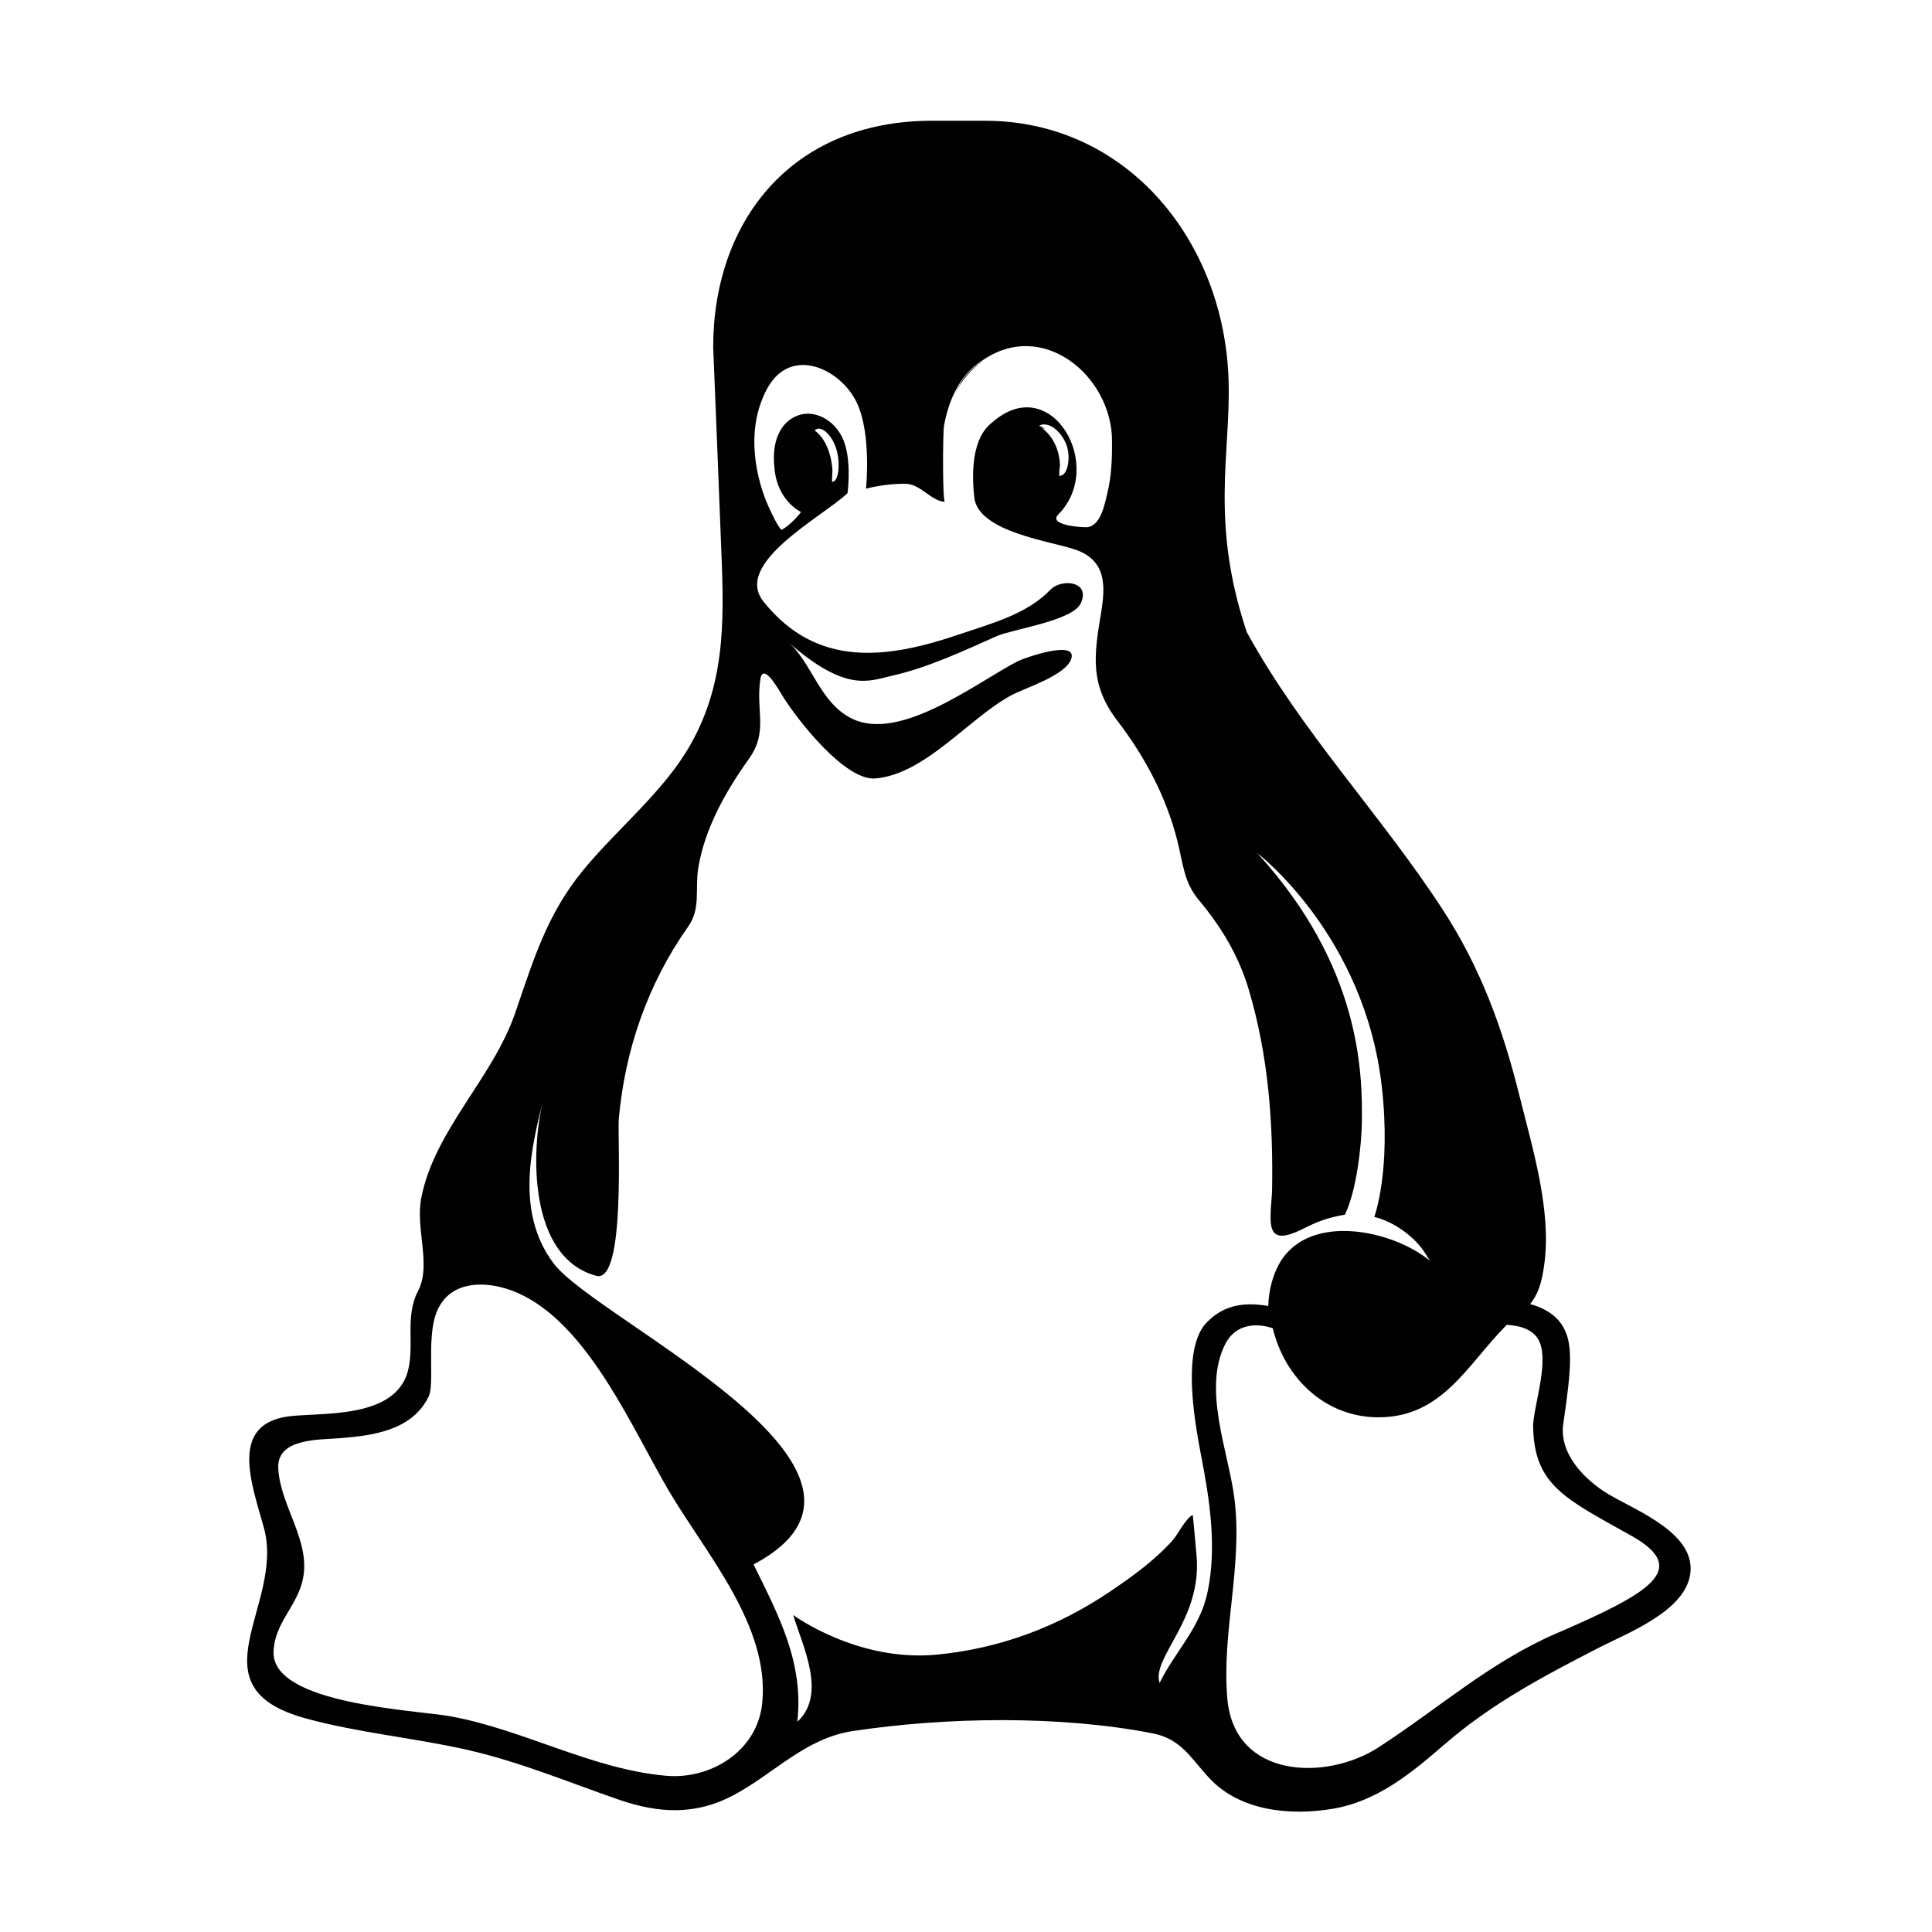
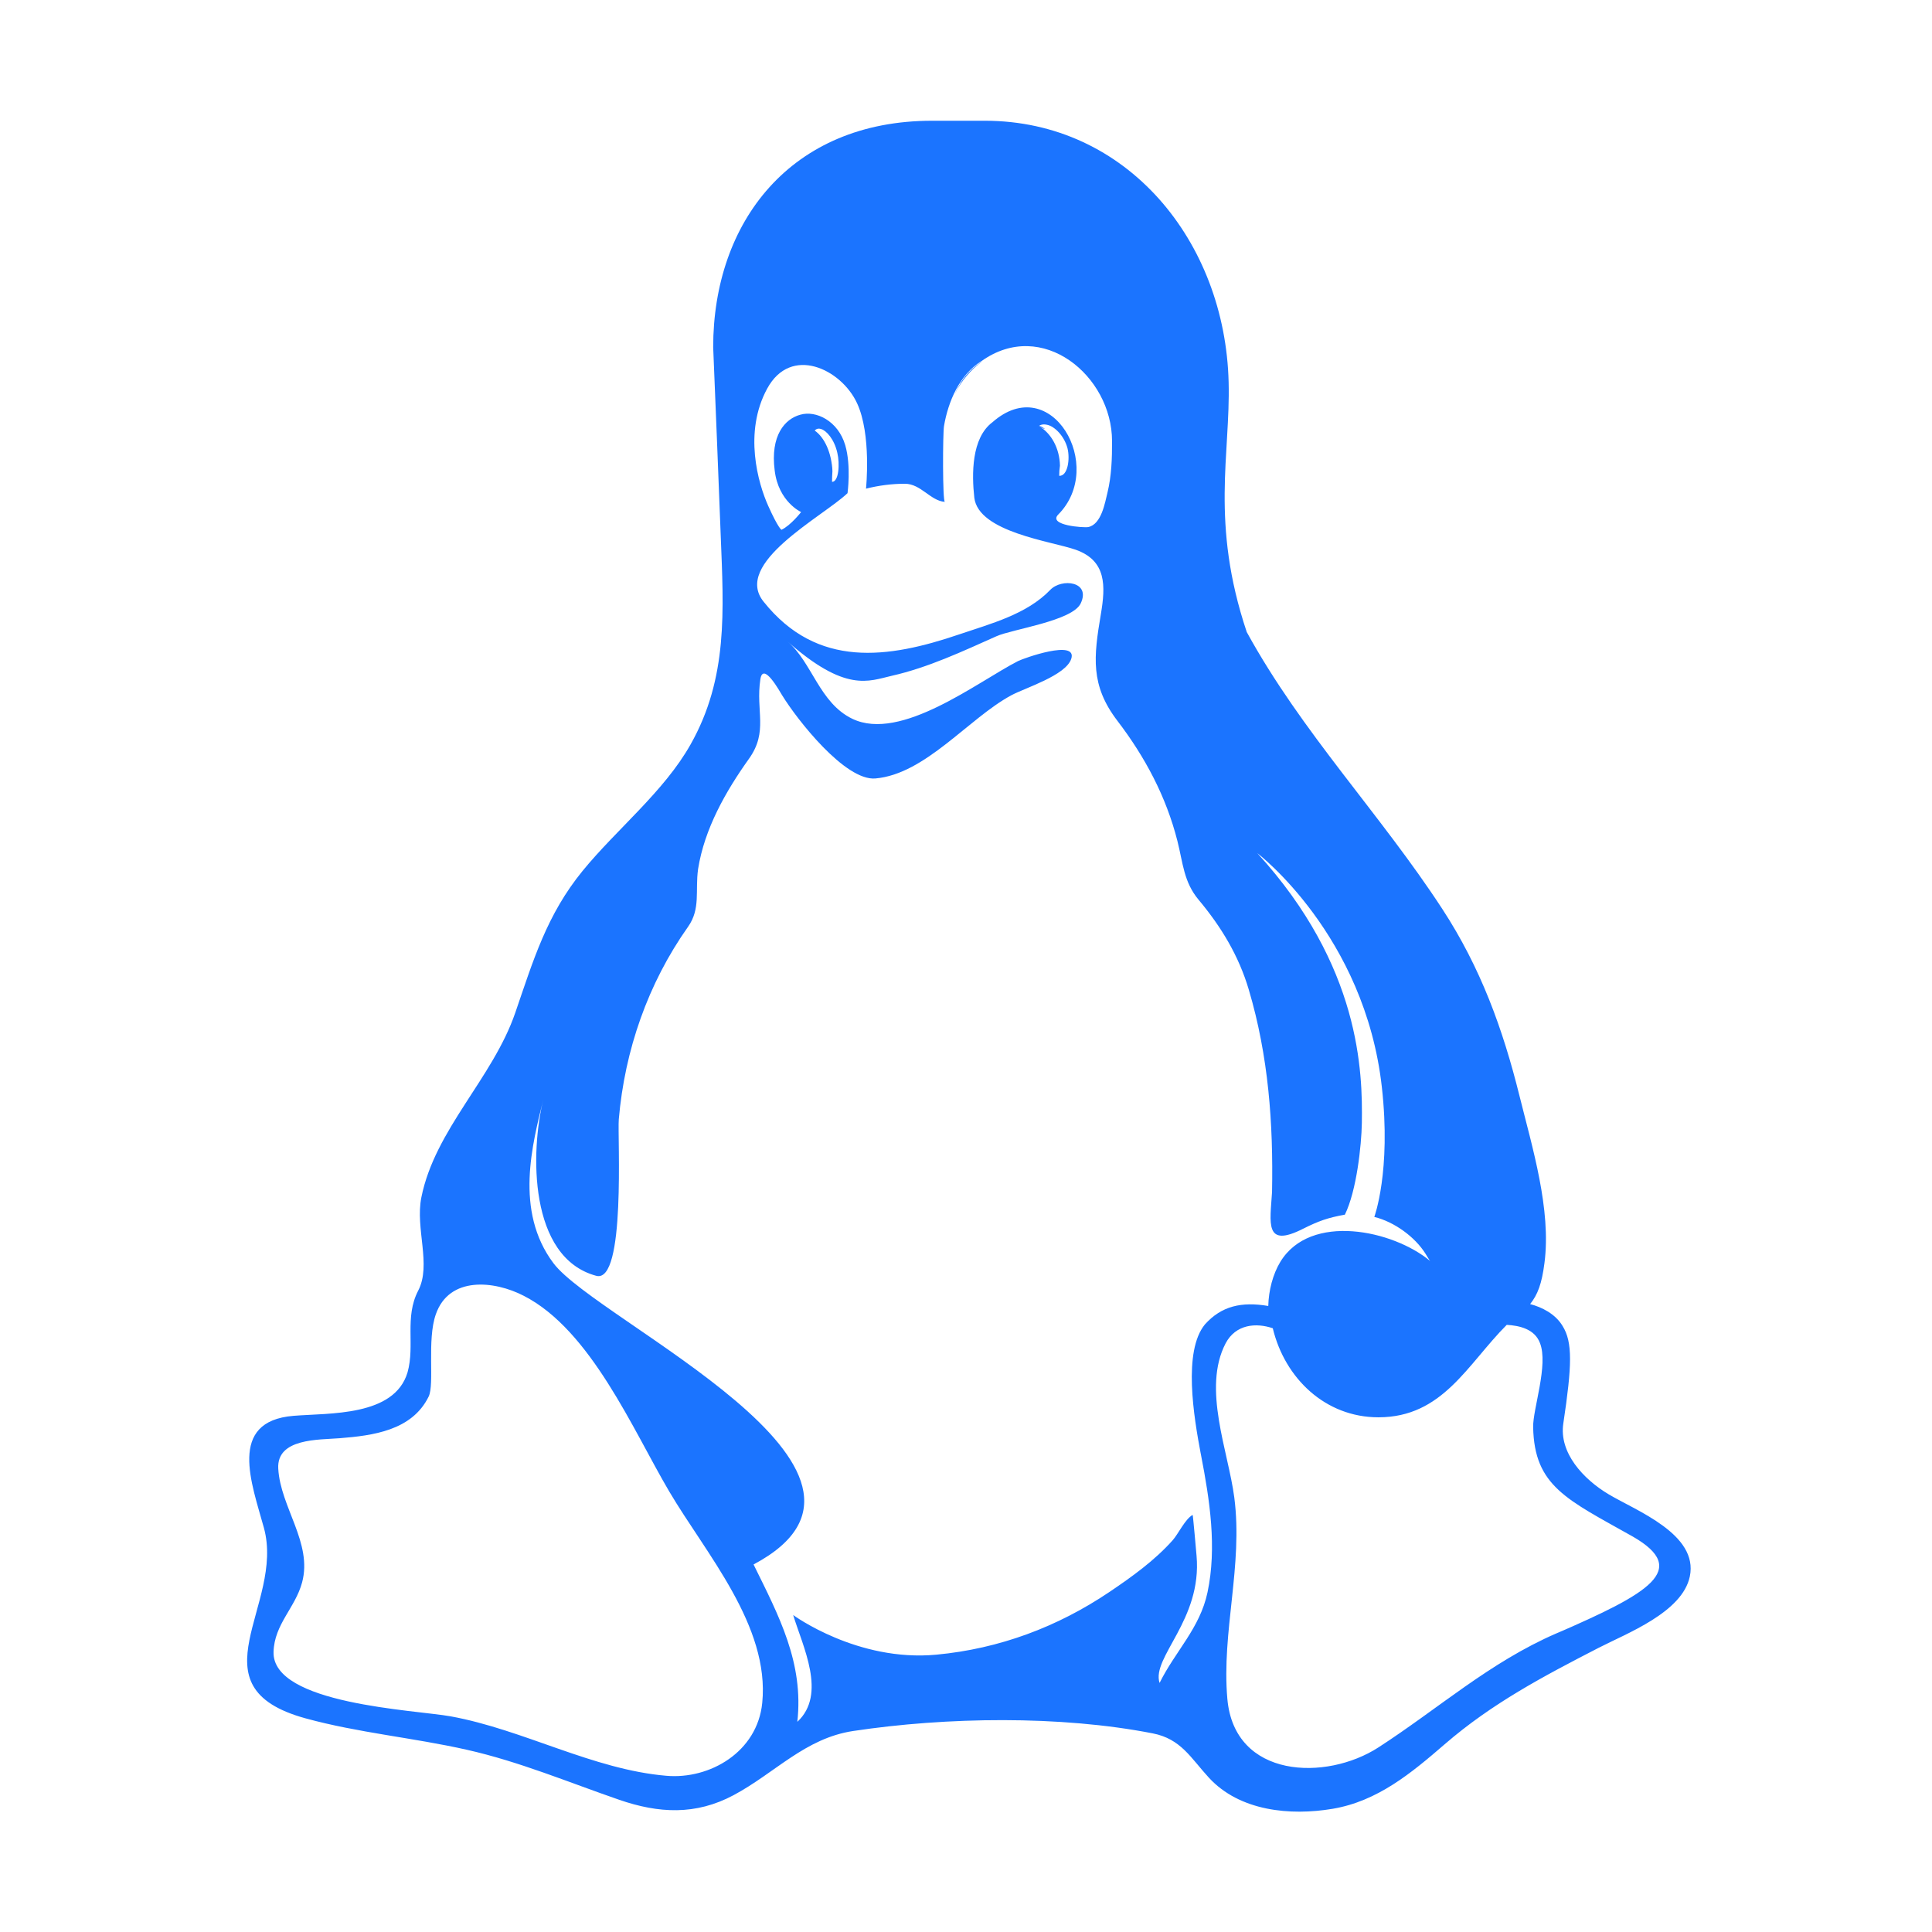
<svg xmlns="http://www.w3.org/2000/svg" version="1.1" id="Layer_1" x="0px" y="0px" width="512px" height="512px" viewBox="0 0 512 512" enable-background="new 0 0 512 512" xml:space="preserve">
-   <g>
-     <path fill="#010101" d="M254.7,101.3c-0.6,1-1.2,2-1.7,3.1c1.8-3.5,4.3-6.5,7.4-8.7C258.3,97,256.3,98.8,254.7,101.3   C254.1,102.3,256.3,98.8,254.7,101.3z" />
-     <path fill="#010101" d="M426.3,396c-6.7-4-13.2-11-12-18.8c2.3-15.3,2.5-21.5-0.2-25.8c-1.899-3.2-5.5-5-8.6-5.801   c2-2.5,3.1-5.399,3.8-10.899c1.842-14.168-3.239-30.67-6.61-44.243c-4.445-17.9-10.319-34.014-20.432-49.522   c-16.489-25.288-37.253-46.804-51.857-73.435c-9.7-29-4.301-47.1-4.801-66.2C324.7,64,298.7,32,261,32h-14c-37.5,0-58,26.9-58,60   c0.697,16.666,1.352,33.333,2,50c0.769,19.756,1.98,37.667-8,55.3c-7.033,12.488-19.571,22.43-28.592,33.478   c-9.525,11.665-13.06,23.669-17.859,37.619c-5.987,17.401-21.275,30.906-24.886,48.929c-1.658,8.271,2.726,17.857-0.83,24.693   c-3.698,7.109-0.813,14.469-2.833,21.682c-3.505,11.729-20.731,10.729-30.215,11.508c-17.602,1.443-11.051,17.988-7.843,29.701   c5.598,20.435-19.54,42.078,11.032,50.471c13.989,3.84,28.586,5.13,42.727,8.32c13.981,3.154,26.917,8.612,40.396,13.262   c10.469,3.611,20.262,4.146,30.323-1.232c10.982-5.87,18.947-15.083,31.691-17c24.707-3.716,54.829-4.169,79.373,0.63   c7.507,1.468,10.075,6.525,14.905,11.766c8.145,8.838,21.514,10.125,32.794,8.22c11.89-2.01,20.846-9.466,29.686-17.112   c12.526-10.835,26.137-17.996,40.791-25.547c7.439-3.833,22.178-9.388,24.159-18.903C450.151,406.573,433.642,400.383,426.3,396z    M202,451.3c-1.3,13-13.9,20.3-25.4,19.3c-19.502-1.649-37.86-12.237-57.164-15.75c-9.393-1.709-47.351-3.173-46.943-17.079   c0.215-7.361,5.751-11.666,7.567-18.415c2.811-10.449-5.753-19.932-6.32-30.16c-0.447-8.081,10.73-7.607,16.288-8.053   c8.761-0.702,19.157-2.012,23.572-11.043c1.6-3.3-0.5-15,1.9-21.8c3.527-10.155,15.489-8.949,23.3-4.899   c17.762,9.067,28.943,35.546,38.533,51.821C187.058,411.728,204.045,430.843,202,451.3z M318.3,385.7   c2.289,11.787,4.224,24.387,1.7,36.3c-2.016,9.516-8.562,15.614-12.7,24c-2.2-6.8,11.3-16.7,9.8-33.7   c-0.042-0.475-0.947-10.882-1.036-10.834c-1.979,1.082-3.825,5.075-5.304,6.73c-4.809,5.383-10.771,9.658-16.729,13.677   c-13.797,9.306-29.221,15.058-45.83,16.627c-21,2-38-10.5-38-10.5c2.517,8.305,8.992,21,1.1,28.3   c1.743-15.648-4.876-28.06-11.6-41.7c46.374-24.639-41.363-64.397-53-79.8c-10.476-13.896-5.553-31.83-2.7-43.5   c-3.443,13.775-3.959,41.956,14,46.8c7.922,2.169,5.605-37.071,5.984-41.463c1.58-18.312,7.721-35.997,18.343-51.015   c3.399-4.806,1.863-9.533,2.673-15.322c1.693-10.668,7.295-20.547,13.488-29.225c5.169-7.243,1.735-12.618,3.014-21.055   c0.727-4.795,5.118,3.193,5.798,4.279c4,6.5,16.7,22.7,24.7,22c13.277-1.161,24.692-15.938,36.015-22.046   c3.591-1.937,14.41-5.242,15.866-9.632c1.768-5.33-12.666-0.161-14.114,0.583c-10.782,5.535-31.018,21.448-43.867,15.295   c-8.762-4.195-10.691-14.994-17.2-20.5c15.4,13.6,21.5,10.5,27.6,9.1c9.665-2.182,18.797-6.486,27.8-10.5   c4.217-1.88,20.107-4.041,22.301-8.7c2.745-5.834-5.05-6.726-8.068-3.58c-6.251,6.515-15.853,8.981-24.097,11.787   c-18.885,6.427-37.644,9.131-51.835-8.607c-8.354-10.212,15.558-22.504,22.2-28.8c0,0,1-7.2-0.6-12.7c-1.9-6.5-7.8-9.3-11.9-8.1   c-4.1,1.1-8,5.5-6.8,14.8c1,8.3,7,11,7,11s-2.7,3.5-5.2,4.7c0,0-0.8-0.3-3.5-6.3c-2.7-6-6.6-19.5-0.3-31.1   c6.3-11.6,19.6-5.2,23.8,3.8c3.9,8.3,2.4,22.7,2.4,22.7c3.358-0.843,6.835-1.3,10.3-1.3c4.242,0,6.814,4.563,10.6,4.8   c-0.635,0-0.564-18.124-0.233-20.078c1.099-6.49,4.112-13.619,9.933-17.222c16.087-11.491,34.6,3.916,34.6,21.2   c0.024,4.486-0.137,9.215-1.199,13.6c-0.659,2.637-1.582,8.469-5.114,9.177c-1.145,0.23-10.683-0.431-7.985-3.277   c12.807-12.812-1.822-38.207-17.4-24.5c-5.601,4.199-5.483,13.833-4.801,20c1.098,9.141,20.51,11.541,26.852,13.78   c8.224,2.903,7.943,9.626,6.679,17.116c-1.9,11.26-2.815,18.792,4.381,28.214c7.344,9.616,12.929,20.086,15.915,31.878   c1.483,5.859,1.665,10.843,5.621,15.57c5.983,7.151,10.619,14.805,13.291,23.817c5.225,17.621,6.513,35.422,6.162,53.625   c-0.5,8.199-2.1,15,8.3,9.699c4-2,6.5-2.899,11-3.699c3.101-6.301,4.4-18.301,4.5-24.301c0.2-13.5-0.3-41.5-27.699-71.5   c0,0,28.5,21.7,33,62c2.5,22.301-2,34.4-2,34.4c5.3,1.3,10.8,5.3,13.6,9.8c-0.133-0.22,1.038,1.748,1.179,1.864   c-9.811-8.171-31.708-12.859-39.679,0.236c-2,3.3-3.1,7.6-3.2,11.699c-7.1-1.199-12.399,0-16.8,4.9   C313.5,358.1,316.3,375.3,318.3,385.7C320.3,396,316.3,375.3,318.3,385.7z M220.6,124.9c-0.2-4.9-2.1-9-4.7-10.8   c0.3-0.3,0.8-0.7,1.7-0.4c1.4,0.4,3.5,2.7,4.3,6.3c0.7,2.9,0.4,7.7-1.4,7.7C220.498,126.766,220.531,125.833,220.6,124.9   C220.4,120,220.6,125.8,220.6,124.9z M275.3,112.9c0.4-0.3,1.101-0.6,2.3-0.3c1.801,0.4,4.4,2.8,5.301,6.2   c0.699,2.8,0.1,7.4-2.2,7.3c-0.005-0.903,0.062-1.803,0.2-2.7C280.8,118.8,278.6,114.8,275.3,112.9   C275.7,112.6,278.6,114.8,275.3,112.9z M412.4,432.9c-17.504,7.553-31.304,19.968-47.117,30.19   c-13.824,8.937-38.156,8.313-40.022-12.879c-1.565-17.776,4.184-35.288,1.84-53.357c-1.587-12.239-8.534-28.906-2.301-40.854   c2.7-5.1,8.101-5.5,12.5-4c3.193,13.267,13.932,23.6,28,23.6c17.031,0,23.542-14.008,34-24.5c3.4,0.2,7.4,1.101,8.8,4.801   c2.301,5.8-1.899,17.5-1.8,22.3c0.3,15.7,9,19.2,26.4,29C448,416,436.9,422.3,412.4,432.9C388.3,443.3,436.9,422.3,412.4,432.9z" />
+   <g fill="#1b74ff" fill-opacity="1">
+     <path fill="#1b74ff" d="M254.7,101.3c-0.6,1-1.2,2-1.7,3.1c1.8-3.5,4.3-6.5,7.4-8.7C258.3,97,256.3,98.8,254.7,101.3   C254.1,102.3,256.3,98.8,254.7,101.3z" />
+     <path fill="#1b74ff" d="M426.3,396c-6.7-4-13.2-11-12-18.8c2.3-15.3,2.5-21.5-0.2-25.8c-1.899-3.2-5.5-5-8.6-5.801   c2-2.5,3.1-5.399,3.8-10.899c1.842-14.168-3.239-30.67-6.61-44.243c-4.445-17.9-10.319-34.014-20.432-49.522   c-16.489-25.288-37.253-46.804-51.857-73.435c-9.7-29-4.301-47.1-4.801-66.2C324.7,64,298.7,32,261,32h-14c-37.5,0-58,26.9-58,60   c0.697,16.666,1.352,33.333,2,50c0.769,19.756,1.98,37.667-8,55.3c-7.033,12.488-19.571,22.43-28.592,33.478   c-9.525,11.665-13.06,23.669-17.859,37.619c-5.987,17.401-21.275,30.906-24.886,48.929c-1.658,8.271,2.726,17.857-0.83,24.693   c-3.698,7.109-0.813,14.469-2.833,21.682c-3.505,11.729-20.731,10.729-30.215,11.508c-17.602,1.443-11.051,17.988-7.843,29.701   c5.598,20.435-19.54,42.078,11.032,50.471c13.989,3.84,28.586,5.13,42.727,8.32c13.981,3.154,26.917,8.612,40.396,13.262   c10.469,3.611,20.262,4.146,30.323-1.232c10.982-5.87,18.947-15.083,31.691-17c24.707-3.716,54.829-4.169,79.373,0.63   c7.507,1.468,10.075,6.525,14.905,11.766c8.145,8.838,21.514,10.125,32.794,8.22c11.89-2.01,20.846-9.466,29.686-17.112   c12.526-10.835,26.137-17.996,40.791-25.547c7.439-3.833,22.178-9.388,24.159-18.903C450.151,406.573,433.642,400.383,426.3,396z    M202,451.3c-1.3,13-13.9,20.3-25.4,19.3c-19.502-1.649-37.86-12.237-57.164-15.75c-9.393-1.709-47.351-3.173-46.943-17.079   c0.215-7.361,5.751-11.666,7.567-18.415c2.811-10.449-5.753-19.932-6.32-30.16c-0.447-8.081,10.73-7.607,16.288-8.053   c8.761-0.702,19.157-2.012,23.572-11.043c1.6-3.3-0.5-15,1.9-21.8c3.527-10.155,15.489-8.949,23.3-4.899   c17.762,9.067,28.943,35.546,38.533,51.821C187.058,411.728,204.045,430.843,202,451.3z M318.3,385.7   c2.289,11.787,4.224,24.387,1.7,36.3c-2.016,9.516-8.562,15.614-12.7,24c-2.2-6.8,11.3-16.7,9.8-33.7   c-0.042-0.475-0.947-10.882-1.036-10.834c-1.979,1.082-3.825,5.075-5.304,6.73c-4.809,5.383-10.771,9.658-16.729,13.677   c-13.797,9.306-29.221,15.058-45.83,16.627c-21,2-38-10.5-38-10.5c2.517,8.305,8.992,21,1.1,28.3   c1.743-15.648-4.876-28.06-11.6-41.7c46.374-24.639-41.363-64.397-53-79.8c-10.476-13.896-5.553-31.83-2.7-43.5   c-3.443,13.775-3.959,41.956,14,46.8c7.922,2.169,5.605-37.071,5.984-41.463c1.58-18.312,7.721-35.997,18.343-51.015   c3.399-4.806,1.863-9.533,2.673-15.322c1.693-10.668,7.295-20.547,13.488-29.225c5.169-7.243,1.735-12.618,3.014-21.055   c0.727-4.795,5.118,3.193,5.798,4.279c4,6.5,16.7,22.7,24.7,22c13.277-1.161,24.692-15.938,36.015-22.046   c3.591-1.937,14.41-5.242,15.866-9.632c1.768-5.33-12.666-0.161-14.114,0.583c-10.782,5.535-31.018,21.448-43.867,15.295   c-8.762-4.195-10.691-14.994-17.2-20.5c15.4,13.6,21.5,10.5,27.6,9.1c9.665-2.182,18.797-6.486,27.8-10.5   c4.217-1.88,20.107-4.041,22.301-8.7c2.745-5.834-5.05-6.726-8.068-3.58c-6.251,6.515-15.853,8.981-24.097,11.787   c-18.885,6.427-37.644,9.131-51.835-8.607c-8.354-10.212,15.558-22.504,22.2-28.8c0,0,1-7.2-0.6-12.7c-1.9-6.5-7.8-9.3-11.9-8.1   c-4.1,1.1-8,5.5-6.8,14.8c1,8.3,7,11,7,11s-2.7,3.5-5.2,4.7c0,0-0.8-0.3-3.5-6.3c-2.7-6-6.6-19.5-0.3-31.1   c6.3-11.6,19.6-5.2,23.8,3.8c3.9,8.3,2.4,22.7,2.4,22.7c3.358-0.843,6.835-1.3,10.3-1.3c4.242,0,6.814,4.563,10.6,4.8   c-0.635,0-0.564-18.124-0.233-20.078c1.099-6.49,4.112-13.619,9.933-17.222c16.087-11.491,34.6,3.916,34.6,21.2   c0.024,4.486-0.137,9.215-1.199,13.6c-0.659,2.637-1.582,8.469-5.114,9.177c-1.145,0.23-10.683-0.431-7.985-3.277   c12.807-12.812-1.822-38.207-17.4-24.5c-5.601,4.199-5.483,13.833-4.801,20c1.098,9.141,20.51,11.541,26.852,13.78   c8.224,2.903,7.943,9.626,6.679,17.116c-1.9,11.26-2.815,18.792,4.381,28.214c7.344,9.616,12.929,20.086,15.915,31.878   c1.483,5.859,1.665,10.843,5.621,15.57c5.983,7.151,10.619,14.805,13.291,23.817c5.225,17.621,6.513,35.422,6.162,53.625   c-0.5,8.199-2.1,15,8.3,9.699c4-2,6.5-2.899,11-3.699c3.101-6.301,4.4-18.301,4.5-24.301c0.2-13.5-0.3-41.5-27.699-71.5   c0,0,28.5,21.7,33,62c2.5,22.301-2,34.4-2,34.4c5.3,1.3,10.8,5.3,13.6,9.8c-0.133-0.22,1.038,1.748,1.179,1.864   c-9.811-8.171-31.708-12.859-39.679,0.236c-2,3.3-3.1,7.6-3.2,11.699c-7.1-1.199-12.399,0-16.8,4.9   C313.5,358.1,316.3,375.3,318.3,385.7C320.3,396,316.3,375.3,318.3,385.7z M220.6,124.9c-0.2-4.9-2.1-9-4.7-10.8   c0.3-0.3,0.8-0.7,1.7-0.4c1.4,0.4,3.5,2.7,4.3,6.3c0.7,2.9,0.4,7.7-1.4,7.7C220.498,126.766,220.531,125.833,220.6,124.9   C220.4,120,220.6,125.8,220.6,124.9z M275.3,112.9c0.4-0.3,1.101-0.6,2.3-0.3c1.801,0.4,4.4,2.8,5.301,6.2   c0.699,2.8,0.1,7.4-2.2,7.3c-0.005-0.903,0.062-1.803,0.2-2.7C280.8,118.8,278.6,114.8,275.3,112.9   C275.7,112.6,278.6,114.8,275.3,112.9z M412.4,432.9c-17.504,7.553-31.304,19.968-47.117,30.19   c-13.824,8.937-38.156,8.313-40.022-12.879c-1.565-17.776,4.184-35.288,1.84-53.357c-1.587-12.239-8.534-28.906-2.301-40.854   c2.7-5.1,8.101-5.5,12.5-4c3.193,13.267,13.932,23.6,28,23.6c17.031,0,23.542-14.008,34-24.5c3.4,0.2,7.4,1.101,8.8,4.801   c2.301,5.8-1.899,17.5-1.8,22.3c0.3,15.7,9,19.2,26.4,29C448,416,436.9,422.3,412.4,432.9C388.3,443.3,436.9,422.3,412.4,432.9z" />
  </g>
</svg>
